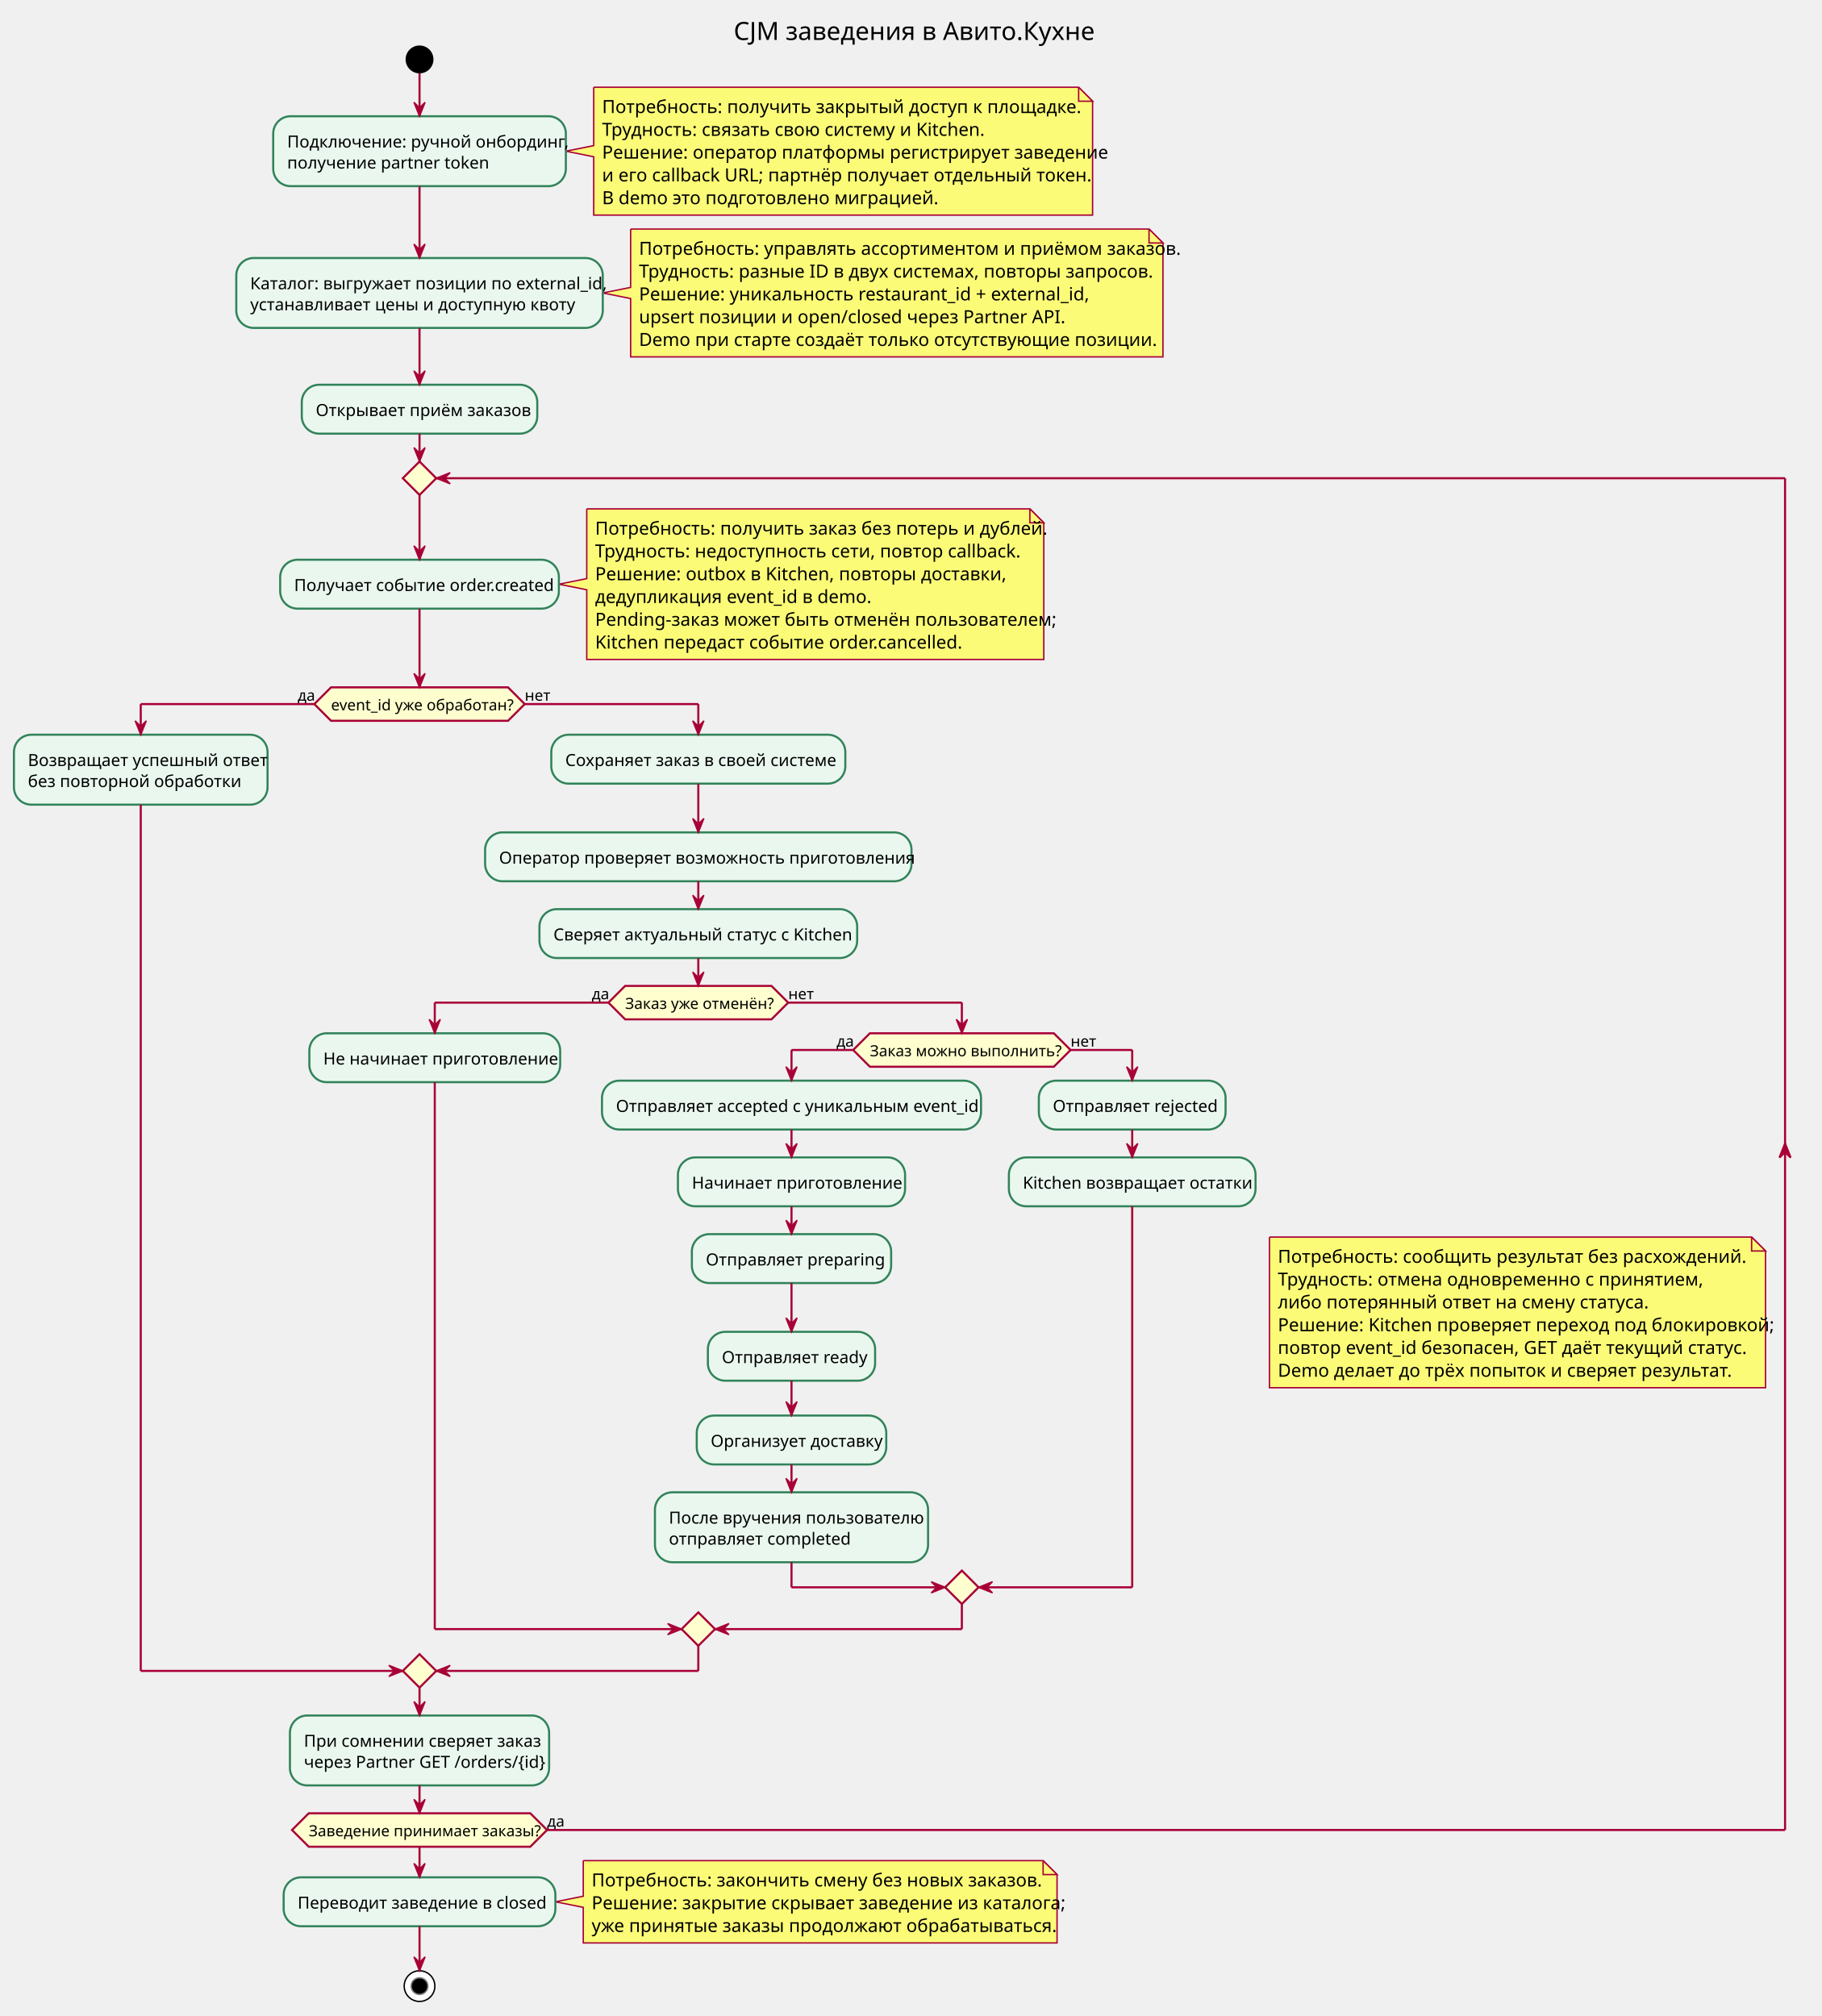
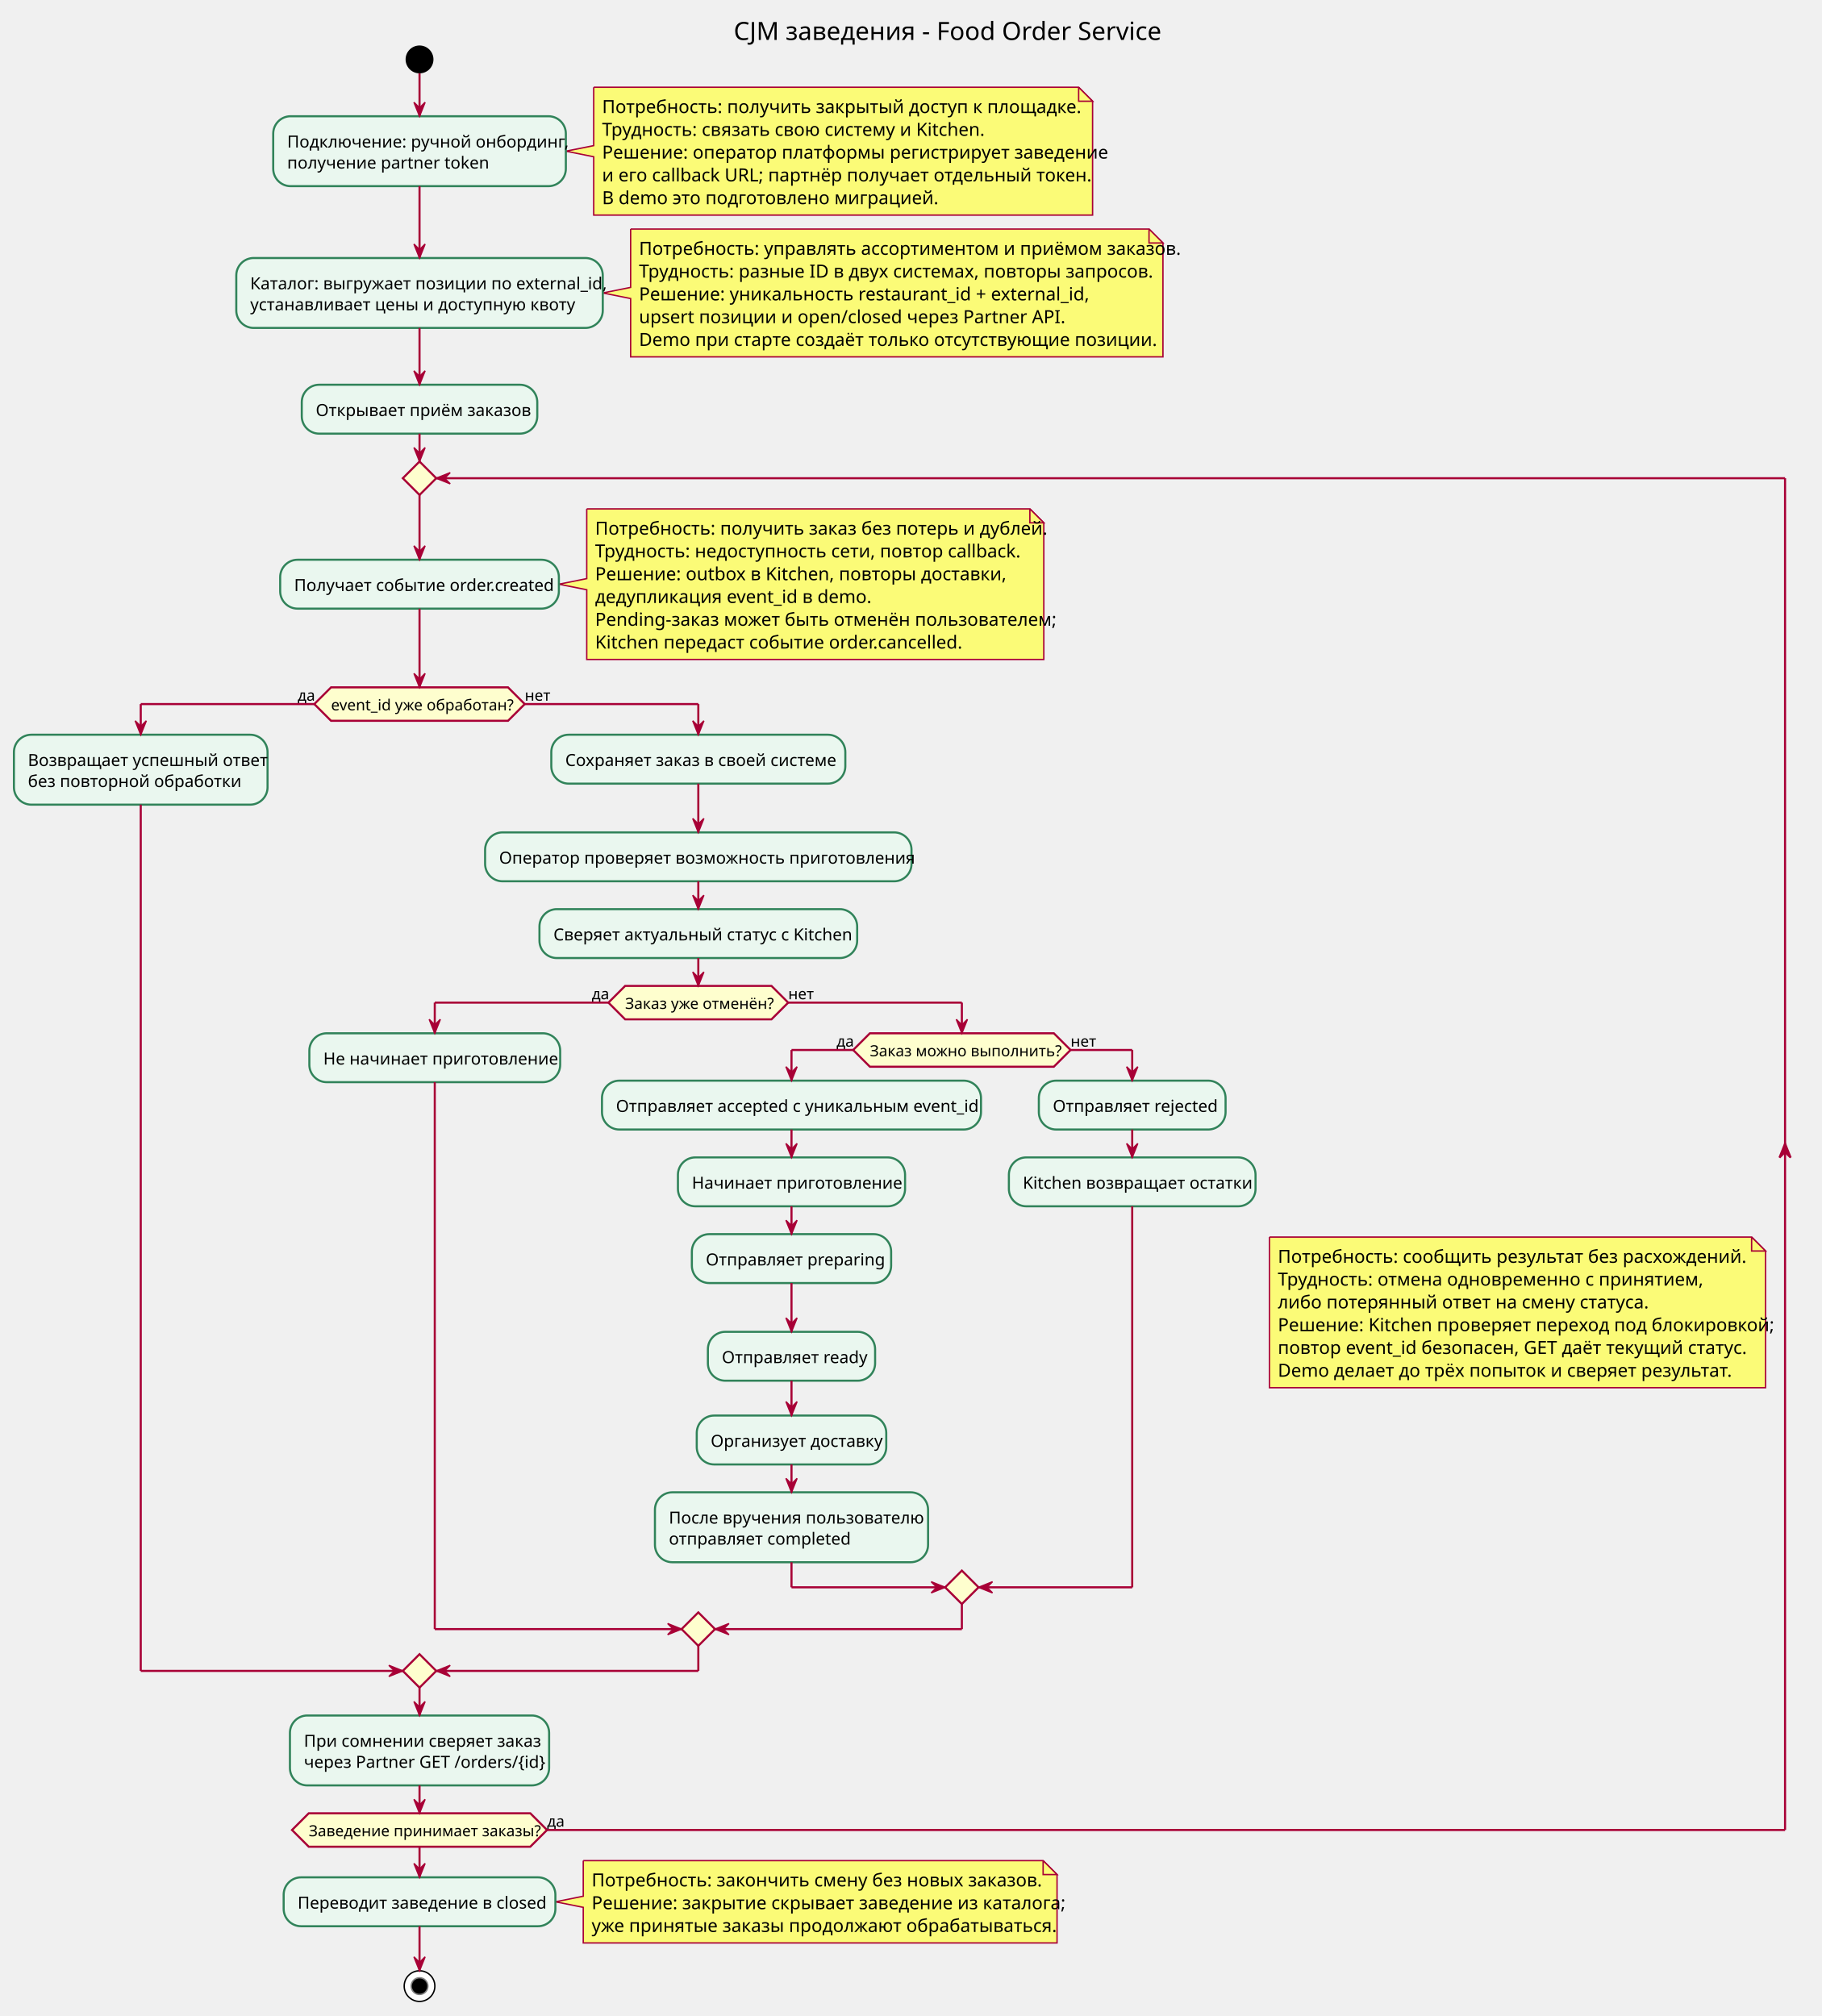
<svg xmlns="http://www.w3.org/2000/svg" contentScriptType="application/ecmascript" contentStyleType="text/css" height="1447px" preserveAspectRatio="none" style="width:1307px;height:1447px;" version="1.1" viewBox="0 0 1307 1447" width="1307px" zoomAndPan="magnify">
  <defs />
  <g>
-     <text fill="#000000" font-family="sans-serif" font-size="18" lengthAdjust="spacingAndGlyphs" textLength="252" x="526.5" y="28.686">CJM заведения в Авито.Кухне</text>
+     <text fill="#000000" font-family="sans-serif" font-size="18" lengthAdjust="spacingAndGlyphs" textLength="252" x="526.5" y="28.686">CJM заведения - Food Order Service</text>
    <ellipse cx="301.062" cy="42.641" fill="#000000" rx="10" ry="10" style="stroke: none; stroke-width: 1.0;" />
    <path d="M426.062,62.641 L426.062,104.519 L406.062,108.519 L426.062,112.519 L426.062,154.398 A0,0 0 0 0 426.062,154.398 L784.062,154.398 A0,0 0 0 0 784.062,154.398 L784.062,72.641 L774.062,62.641 L426.062,62.641 A0,0 0 0 0 426.062,62.641 " fill="#FBFB77" style="stroke: #A80036; stroke-width: 1.0;" />
    <path d="M774.062,62.641 L774.062,72.641 L784.062,72.641 L774.062,62.641 " fill="#FBFB77" style="stroke: #A80036; stroke-width: 1.0;" />
    <text fill="#000000" font-family="sans-serif" font-size="13" lengthAdjust="spacingAndGlyphs" textLength="321" x="432.062" y="81.136">Потребность: получить закрытый доступ к площадке.</text>
    <text fill="#000000" font-family="sans-serif" font-size="13" lengthAdjust="spacingAndGlyphs" textLength="267" x="432.062" y="97.487">Трудность: связать свою систему и Kitchen.</text>
    <text fill="#000000" font-family="sans-serif" font-size="13" lengthAdjust="spacingAndGlyphs" textLength="337" x="432.062" y="113.839">Решение: оператор платформы регистрирует заведение</text>
    <text fill="#000000" font-family="sans-serif" font-size="13" lengthAdjust="spacingAndGlyphs" textLength="332" x="432.062" y="130.19">и его callback URL; партнёр получает отдельный токен.</text>
    <text fill="#000000" font-family="sans-serif" font-size="13" lengthAdjust="spacingAndGlyphs" textLength="224" x="432.062" y="146.542">В demo это подготовлено миграцией.</text>
    <rect fill="#EAF7EF" height="50.188" rx="12.5" ry="12.5" style="stroke: #31835A; stroke-width: 1.5;" width="210" x="196.062" y="83.426" />
    <text fill="#000000" font-family="sans-serif" font-size="12" lengthAdjust="spacingAndGlyphs" textLength="190" x="206.062" y="105.883">Подключение: ручной онбординг,</text>
    <text fill="#000000" font-family="sans-serif" font-size="12" lengthAdjust="spacingAndGlyphs" textLength="135" x="206.062" y="120.977">получение partner token</text>
    <path d="M452.562,164.398 L452.562,206.277 L432.562,210.277 L452.562,214.277 L452.562,256.156 A0,0 0 0 0 452.562,256.156 L834.562,256.156 A0,0 0 0 0 834.562,256.156 L834.562,174.398 L824.562,164.398 L452.562,164.398 A0,0 0 0 0 452.562,164.398 " fill="#FBFB77" style="stroke: #A80036; stroke-width: 1.0;" />
    <path d="M824.562,164.398 L824.562,174.398 L834.562,174.398 L824.562,164.398 " fill="#FBFB77" style="stroke: #A80036; stroke-width: 1.0;" />
    <text fill="#000000" font-family="sans-serif" font-size="13" lengthAdjust="spacingAndGlyphs" textLength="361" x="458.562" y="182.894">Потребность: управлять ассортиментом и приёмом заказов.</text>
    <text fill="#000000" font-family="sans-serif" font-size="13" lengthAdjust="spacingAndGlyphs" textLength="353" x="458.562" y="199.245">Трудность: разные ID в двух системах, повторы запросов.</text>
    <text fill="#000000" font-family="sans-serif" font-size="13" lengthAdjust="spacingAndGlyphs" textLength="306" x="458.562" y="215.597">Решение: уникальность restaurant_id + external_id,</text>
    <text fill="#000000" font-family="sans-serif" font-size="13" lengthAdjust="spacingAndGlyphs" textLength="286" x="458.562" y="231.948">upsert позиции и open/closed через Partner API.</text>
    <text fill="#000000" font-family="sans-serif" font-size="13" lengthAdjust="spacingAndGlyphs" textLength="348" x="458.562" y="248.3">Demo при старте создаёт только отсутствующие позиции.</text>
    <rect fill="#EAF7EF" height="50.188" rx="12.5" ry="12.5" style="stroke: #31835A; stroke-width: 1.5;" width="263" x="169.562" y="185.184" />
    <text fill="#000000" font-family="sans-serif" font-size="12" lengthAdjust="spacingAndGlyphs" textLength="243" x="179.562" y="207.641">Каталог: выгружает позиции по external_id,</text>
    <text fill="#000000" font-family="sans-serif" font-size="12" lengthAdjust="spacingAndGlyphs" textLength="218" x="179.562" y="222.734">устанавливает цены и доступную квоту</text>
    <rect fill="#EAF7EF" height="35.094" rx="12.5" ry="12.5" style="stroke: #31835A; stroke-width: 1.5;" width="169" x="216.562" y="276.156" />
    <text fill="#000000" font-family="sans-serif" font-size="12" lengthAdjust="spacingAndGlyphs" textLength="149" x="226.562" y="298.613">Открывает приём заказов</text>
    <path d="M421.062,365.25 L421.062,415.305 L401.062,419.305 L421.062,423.305 L421.062,473.359 A0,0 0 0 0 421.062,473.359 L749.062,473.359 A0,0 0 0 0 749.062,473.359 L749.062,375.25 L739.062,365.25 L421.062,365.25 A0,0 0 0 0 421.062,365.25 " fill="#FBFB77" style="stroke: #A80036; stroke-width: 1.0;" />
    <path d="M739.062,365.25 L739.062,375.25 L749.062,375.25 L739.062,365.25 " fill="#FBFB77" style="stroke: #A80036; stroke-width: 1.0;" />
    <text fill="#000000" font-family="sans-serif" font-size="13" lengthAdjust="spacingAndGlyphs" textLength="303" x="427.062" y="383.745">Потребность: получить заказ без потерь и дублей.</text>
    <text fill="#000000" font-family="sans-serif" font-size="13" lengthAdjust="spacingAndGlyphs" textLength="292" x="427.062" y="400.097">Трудность: недоступность сети, повтор callback.</text>
    <text fill="#000000" font-family="sans-serif" font-size="13" lengthAdjust="spacingAndGlyphs" textLength="280" x="427.062" y="416.448">Решение: outbox в Kitchen, повторы доставки,</text>
    <text fill="#000000" font-family="sans-serif" font-size="13" lengthAdjust="spacingAndGlyphs" textLength="187" x="427.062" y="432.8">дедупликация event_id в demo.</text>
    <text fill="#000000" font-family="sans-serif" font-size="13" lengthAdjust="spacingAndGlyphs" textLength="307" x="427.062" y="449.151">Pending-заказ может быть отменён пользователем;</text>
    <text fill="#000000" font-family="sans-serif" font-size="13" lengthAdjust="spacingAndGlyphs" textLength="252" x="427.062" y="465.503">Kitchen передаст событие order.cancelled.</text>
    <rect fill="#EAF7EF" height="35.094" rx="12.5" ry="12.5" style="stroke: #31835A; stroke-width: 1.5;" width="200" x="201.062" y="401.758" />
    <text fill="#000000" font-family="sans-serif" font-size="12" lengthAdjust="spacingAndGlyphs" textLength="180" x="211.062" y="424.215">Получает событие order.created</text>
    <polygon fill="#FEFECE" points="237.562,493.359,364.562,493.359,376.562,505.359,364.562,517.359,237.562,517.359,225.562,505.359,237.562,493.359" style="stroke: #A80036; stroke-width: 1.5;" />
    <text fill="#000000" font-family="sans-serif" font-size="11" lengthAdjust="spacingAndGlyphs" textLength="127" x="237.562" y="509.86">event_id уже обработан?</text>
    <text fill="#000000" font-family="sans-serif" font-size="11" lengthAdjust="spacingAndGlyphs" textLength="12" x="213.562" y="502.942">да</text>
    <text fill="#000000" font-family="sans-serif" font-size="11" lengthAdjust="spacingAndGlyphs" textLength="18" x="376.562" y="502.942">нет</text>
    <rect fill="#EAF7EF" height="50.188" rx="12.5" ry="12.5" style="stroke: #31835A; stroke-width: 1.5;" width="182" x="10" y="527.359" />
    <text fill="#000000" font-family="sans-serif" font-size="12" lengthAdjust="spacingAndGlyphs" textLength="162" x="20" y="549.816">Возвращает успешный ответ</text>
    <text fill="#000000" font-family="sans-serif" font-size="12" lengthAdjust="spacingAndGlyphs" textLength="146" x="20" y="564.91">без повторной обработки</text>
    <rect fill="#EAF7EF" height="35.094" rx="12.5" ry="12.5" style="stroke: #31835A; stroke-width: 1.5;" width="211" x="395.625" y="527.359" />
    <text fill="#000000" font-family="sans-serif" font-size="12" lengthAdjust="spacingAndGlyphs" textLength="191" x="405.625" y="549.816">Сохраняет заказ в своей системе</text>
    <rect fill="#EAF7EF" height="35.094" rx="12.5" ry="12.5" style="stroke: #31835A; stroke-width: 1.5;" width="306" x="348.125" y="597.453" />
    <text fill="#000000" font-family="sans-serif" font-size="12" lengthAdjust="spacingAndGlyphs" textLength="286" x="358.125" y="619.91">Оператор проверяет возможность приготовления</text>
    <rect fill="#EAF7EF" height="35.094" rx="12.5" ry="12.5" style="stroke: #31835A; stroke-width: 1.5;" width="228" x="387.125" y="652.547" />
    <text fill="#000000" font-family="sans-serif" font-size="12" lengthAdjust="spacingAndGlyphs" textLength="208" x="397.125" y="675.004">Сверяет актуальный статус с Kitchen</text>
    <path d="M911,887.914 L911,996.023 L1267,996.023 L1267,897.914 L1257,887.914 L911,887.914 " fill="#FBFB77" style="stroke: #A80036; stroke-width: 1.0;" />
    <path d="M1257,887.914 L1257,897.914 L1267,897.914 L1257,887.914 " fill="#FBFB77" style="stroke: #A80036; stroke-width: 1.0;" />
    <text fill="#000000" font-family="sans-serif" font-size="13" lengthAdjust="spacingAndGlyphs" textLength="316" x="917" y="906.409">Потребность: сообщить результат без расхождений.</text>
    <text fill="#000000" font-family="sans-serif" font-size="13" lengthAdjust="spacingAndGlyphs" textLength="285" x="917" y="922.761">Трудность: отмена одновременно с принятием,</text>
    <text fill="#000000" font-family="sans-serif" font-size="13" lengthAdjust="spacingAndGlyphs" textLength="249" x="917" y="939.112">либо потерянный ответ на смену статуса.</text>
    <text fill="#000000" font-family="sans-serif" font-size="13" lengthAdjust="spacingAndGlyphs" textLength="335" x="917" y="955.464">Решение: Kitchen проверяет переход под блокировкой;</text>
    <text fill="#000000" font-family="sans-serif" font-size="13" lengthAdjust="spacingAndGlyphs" textLength="323" x="917" y="971.815">повтор event_id безопасен, GET даёт текущий статус.</text>
    <text fill="#000000" font-family="sans-serif" font-size="13" lengthAdjust="spacingAndGlyphs" textLength="308" x="917" y="988.167">Demo делает до трёх попыток и сверяет результат.</text>
    <polygon fill="#FEFECE" points="448.625,707.641,553.625,707.641,565.625,719.641,553.625,731.641,448.625,731.641,436.625,719.641,448.625,707.641" style="stroke: #A80036; stroke-width: 1.5;" />
    <text fill="#000000" font-family="sans-serif" font-size="11" lengthAdjust="spacingAndGlyphs" textLength="105" x="448.625" y="724.142">Заказ уже отменён?</text>
    <text fill="#000000" font-family="sans-serif" font-size="11" lengthAdjust="spacingAndGlyphs" textLength="12" x="424.625" y="717.224">да</text>
    <text fill="#000000" font-family="sans-serif" font-size="11" lengthAdjust="spacingAndGlyphs" textLength="18" x="565.625" y="717.224">нет</text>
    <rect fill="#EAF7EF" height="35.094" rx="12.5" ry="12.5" style="stroke: #31835A; stroke-width: 1.5;" width="180" x="222" y="741.641" />
    <text fill="#000000" font-family="sans-serif" font-size="12" lengthAdjust="spacingAndGlyphs" textLength="160" x="232" y="764.098">Не начинает приготовление</text>
    <polygon fill="#FEFECE" points="624.25,741.641,756.25,741.641,768.25,753.641,756.25,765.641,624.25,765.641,612.25,753.641,624.25,741.641" style="stroke: #A80036; stroke-width: 1.5;" />
    <text fill="#000000" font-family="sans-serif" font-size="11" lengthAdjust="spacingAndGlyphs" textLength="132" x="624.25" y="758.142">Заказ можно выполнить?</text>
    <text fill="#000000" font-family="sans-serif" font-size="11" lengthAdjust="spacingAndGlyphs" textLength="12" x="600.25" y="751.224">да</text>
    <text fill="#000000" font-family="sans-serif" font-size="11" lengthAdjust="spacingAndGlyphs" textLength="18" x="768.25" y="751.224">нет</text>
    <rect fill="#EAF7EF" height="35.094" rx="12.5" ry="12.5" style="stroke: #31835A; stroke-width: 1.5;" width="272" x="432" y="775.641" />
    <text fill="#000000" font-family="sans-serif" font-size="12" lengthAdjust="spacingAndGlyphs" textLength="252" x="442" y="798.098">Отправляет accepted с уникальным event_id</text>
    <rect fill="#EAF7EF" height="35.094" rx="12.5" ry="12.5" style="stroke: #31835A; stroke-width: 1.5;" width="163" x="486.5" y="830.734" />
    <text fill="#000000" font-family="sans-serif" font-size="12" lengthAdjust="spacingAndGlyphs" textLength="143" x="496.5" y="853.191">Начинает приготовление</text>
    <rect fill="#EAF7EF" height="35.094" rx="12.5" ry="12.5" style="stroke: #31835A; stroke-width: 1.5;" width="143" x="496.5" y="885.828" />
    <text fill="#000000" font-family="sans-serif" font-size="12" lengthAdjust="spacingAndGlyphs" textLength="123" x="506.5" y="908.285">Отправляет preparing</text>
    <rect fill="#EAF7EF" height="35.094" rx="12.5" ry="12.5" style="stroke: #31835A; stroke-width: 1.5;" width="120" x="508" y="955.922" />
    <text fill="#000000" font-family="sans-serif" font-size="12" lengthAdjust="spacingAndGlyphs" textLength="100" x="518" y="978.379">Отправляет ready</text>
    <rect fill="#EAF7EF" height="35.094" rx="12.5" ry="12.5" style="stroke: #31835A; stroke-width: 1.5;" width="136" x="500" y="1016.023" />
    <text fill="#000000" font-family="sans-serif" font-size="12" lengthAdjust="spacingAndGlyphs" textLength="116" x="510" y="1038.48">Организует доставку</text>
    <rect fill="#EAF7EF" height="50.188" rx="12.5" ry="12.5" style="stroke: #31835A; stroke-width: 1.5;" width="196" x="470" y="1071.117" />
    <text fill="#000000" font-family="sans-serif" font-size="12" lengthAdjust="spacingAndGlyphs" textLength="176" x="480" y="1093.574">После вручения пользователю</text>
    <text fill="#000000" font-family="sans-serif" font-size="12" lengthAdjust="spacingAndGlyphs" textLength="126" x="480" y="1108.668">отправляет completed</text>
    <rect fill="#EAF7EF" height="35.094" rx="12.5" ry="12.5" style="stroke: #31835A; stroke-width: 1.5;" width="134" x="745.5" y="775.641" />
    <text fill="#000000" font-family="sans-serif" font-size="12" lengthAdjust="spacingAndGlyphs" textLength="114" x="755.5" y="798.098">Отправляет rejected</text>
    <rect fill="#EAF7EF" height="35.094" rx="12.5" ry="12.5" style="stroke: #31835A; stroke-width: 1.5;" width="177" x="724" y="830.734" />
    <text fill="#000000" font-family="sans-serif" font-size="12" lengthAdjust="spacingAndGlyphs" textLength="157" x="734" y="853.191">Kitchen возвращает остатки</text>
    <polygon fill="#FEFECE" points="690.25,1127.305,702.25,1139.305,690.25,1151.305,678.25,1139.305,690.25,1127.305" style="stroke: #A80036; stroke-width: 1.5;" />
    <polygon fill="#FEFECE" points="501.125,1157.305,513.125,1169.305,501.125,1181.305,489.125,1169.305,501.125,1157.305" style="stroke: #A80036; stroke-width: 1.5;" />
    <polygon fill="#FEFECE" points="301.062,1187.305,313.062,1199.305,301.062,1211.305,289.062,1199.305,301.062,1187.305" style="stroke: #A80036; stroke-width: 1.5;" />
    <rect fill="#EAF7EF" height="50.188" rx="12.5" ry="12.5" style="stroke: #31835A; stroke-width: 1.5;" width="186" x="208.062" y="1231.305" />
    <text fill="#000000" font-family="sans-serif" font-size="12" lengthAdjust="spacingAndGlyphs" textLength="166" x="218.062" y="1253.762">При сомнении сверяет заказ</text>
    <text fill="#000000" font-family="sans-serif" font-size="12" lengthAdjust="spacingAndGlyphs" textLength="166" x="218.062" y="1268.855">через Partner GET /orders/{id}</text>
    <polygon fill="#FEFECE" points="301.062,331.25,313.062,343.25,301.062,355.25,289.062,343.25,301.062,331.25" style="stroke: #A80036; stroke-width: 1.5;" />
    <polygon fill="#FEFECE" points="221.562,1301.492,380.562,1301.492,392.562,1313.492,380.562,1325.492,221.562,1325.492,209.562,1313.492,221.562,1301.492" style="stroke: #A80036; stroke-width: 1.5;" />
    <text fill="#000000" font-family="sans-serif" font-size="11" lengthAdjust="spacingAndGlyphs" textLength="159" x="221.562" y="1317.993">Заведение принимает заказы?</text>
    <text fill="#000000" font-family="sans-serif" font-size="11" lengthAdjust="spacingAndGlyphs" textLength="12" x="392.562" y="1311.075">да</text>
    <path d="M418.562,1335.492 L418.562,1361.02 L398.562,1365.02 L418.562,1369.02 L418.562,1394.547 A0,0 0 0 0 418.562,1394.547 L758.562,1394.547 A0,0 0 0 0 758.562,1394.547 L758.562,1345.492 L748.562,1335.492 L418.562,1335.492 A0,0 0 0 0 418.562,1335.492 " fill="#FBFB77" style="stroke: #A80036; stroke-width: 1.0;" />
    <path d="M748.562,1335.492 L748.562,1345.492 L758.562,1345.492 L748.562,1335.492 " fill="#FBFB77" style="stroke: #A80036; stroke-width: 1.0;" />
    <text fill="#000000" font-family="sans-serif" font-size="13" lengthAdjust="spacingAndGlyphs" textLength="302" x="424.562" y="1353.987">Потребность: закончить смену без новых заказов.</text>
    <text fill="#000000" font-family="sans-serif" font-size="13" lengthAdjust="spacingAndGlyphs" textLength="319" x="424.562" y="1370.339">Решение: закрытие скрывает заведение из каталога;</text>
    <text fill="#000000" font-family="sans-serif" font-size="13" lengthAdjust="spacingAndGlyphs" textLength="310" x="424.562" y="1386.69">уже принятые заказы продолжают обрабатываться.</text>
    <rect fill="#EAF7EF" height="35.094" rx="12.5" ry="12.5" style="stroke: #31835A; stroke-width: 1.5;" width="195" x="203.562" y="1347.473" />
    <text fill="#000000" font-family="sans-serif" font-size="12" lengthAdjust="spacingAndGlyphs" textLength="175" x="213.562" y="1369.93">Переводит заведение в closed</text>
    <ellipse cx="301.062" cy="1425.547" fill="#FFFFFF" rx="11" ry="11" style="stroke: #000000; stroke-width: 1.0;" />
    <ellipse cx="301.062" cy="1425.547" fill="#000000" rx="6" ry="6" style="stroke: #7F7F7F; stroke-width: 1.0;" />
    <line style="stroke: #A80036; stroke-width: 1.5;" x1="301.062" x2="301.062" y1="52.641" y2="83.426" />
    <polygon fill="#A80036" points="297.062,73.426,301.062,83.426,305.062,73.426,301.062,77.426" style="stroke: #A80036; stroke-width: 1.0;" />
    <line style="stroke: #A80036; stroke-width: 1.5;" x1="301.062" x2="301.062" y1="133.613" y2="185.184" />
    <polygon fill="#A80036" points="297.062,175.184,301.062,185.184,305.062,175.184,301.062,179.184" style="stroke: #A80036; stroke-width: 1.0;" />
    <line style="stroke: #A80036; stroke-width: 1.5;" x1="301.062" x2="301.062" y1="235.371" y2="276.156" />
    <polygon fill="#A80036" points="297.062,266.156,301.062,276.156,305.062,266.156,301.062,270.156" style="stroke: #A80036; stroke-width: 1.0;" />
    <line style="stroke: #A80036; stroke-width: 1.5;" x1="501.125" x2="501.125" y1="562.453" y2="597.453" />
    <polygon fill="#A80036" points="497.125,587.453,501.125,597.453,505.125,587.453,501.125,591.453" style="stroke: #A80036; stroke-width: 1.0;" />
    <line style="stroke: #A80036; stroke-width: 1.5;" x1="501.125" x2="501.125" y1="632.547" y2="652.547" />
    <polygon fill="#A80036" points="497.125,642.547,501.125,652.547,505.125,642.547,501.125,646.547" style="stroke: #A80036; stroke-width: 1.0;" />
    <line style="stroke: #A80036; stroke-width: 1.5;" x1="568" x2="568" y1="810.734" y2="830.734" />
    <polygon fill="#A80036" points="564,820.734,568,830.734,572,820.734,568,824.734" style="stroke: #A80036; stroke-width: 1.0;" />
    <line style="stroke: #A80036; stroke-width: 1.5;" x1="568" x2="568" y1="865.828" y2="885.828" />
    <polygon fill="#A80036" points="564,875.828,568,885.828,572,875.828,568,879.828" style="stroke: #A80036; stroke-width: 1.0;" />
    <line style="stroke: #A80036; stroke-width: 1.5;" x1="568" x2="568" y1="920.922" y2="955.922" />
    <polygon fill="#A80036" points="564,945.922,568,955.922,572,945.922,568,949.922" style="stroke: #A80036; stroke-width: 1.0;" />
    <line style="stroke: #A80036; stroke-width: 1.5;" x1="568" x2="568" y1="991.016" y2="1016.023" />
    <polygon fill="#A80036" points="564,1006.023,568,1016.023,572,1006.023,568,1010.023" style="stroke: #A80036; stroke-width: 1.0;" />
    <line style="stroke: #A80036; stroke-width: 1.5;" x1="568" x2="568" y1="1051.117" y2="1071.117" />
    <polygon fill="#A80036" points="564,1061.117,568,1071.117,572,1061.117,568,1065.117" style="stroke: #A80036; stroke-width: 1.0;" />
    <line style="stroke: #A80036; stroke-width: 1.5;" x1="812.5" x2="812.5" y1="810.734" y2="830.734" />
    <polygon fill="#A80036" points="808.5,820.734,812.5,830.734,816.5,820.734,812.5,824.734" style="stroke: #A80036; stroke-width: 1.0;" />
    <line style="stroke: #A80036; stroke-width: 1.5;" x1="612.25" x2="568" y1="753.641" y2="753.641" />
    <line style="stroke: #A80036; stroke-width: 1.5;" x1="568" x2="568" y1="753.641" y2="775.641" />
    <polygon fill="#A80036" points="564,765.641,568,775.641,572,765.641,568,769.641" style="stroke: #A80036; stroke-width: 1.0;" />
    <line style="stroke: #A80036; stroke-width: 1.5;" x1="768.25" x2="812.5" y1="753.641" y2="753.641" />
    <line style="stroke: #A80036; stroke-width: 1.5;" x1="812.5" x2="812.5" y1="753.641" y2="775.641" />
    <polygon fill="#A80036" points="808.5,765.641,812.5,775.641,816.5,765.641,812.5,769.641" style="stroke: #A80036; stroke-width: 1.0;" />
    <line style="stroke: #A80036; stroke-width: 1.5;" x1="568" x2="568" y1="1121.305" y2="1139.305" />
    <line style="stroke: #A80036; stroke-width: 1.5;" x1="568" x2="678.25" y1="1139.305" y2="1139.305" />
    <polygon fill="#A80036" points="668.25,1135.305,678.25,1139.305,668.25,1143.305,672.25,1139.305" style="stroke: #A80036; stroke-width: 1.0;" />
    <line style="stroke: #A80036; stroke-width: 1.5;" x1="812.5" x2="812.5" y1="865.828" y2="1139.305" />
    <line style="stroke: #A80036; stroke-width: 1.5;" x1="812.5" x2="702.25" y1="1139.305" y2="1139.305" />
    <polygon fill="#A80036" points="712.25,1135.305,702.25,1139.305,712.25,1143.305,708.25,1139.305" style="stroke: #A80036; stroke-width: 1.0;" />
    <line style="stroke: #A80036; stroke-width: 1.5;" x1="436.625" x2="312" y1="719.641" y2="719.641" />
    <line style="stroke: #A80036; stroke-width: 1.5;" x1="312" x2="312" y1="719.641" y2="741.641" />
    <polygon fill="#A80036" points="308,731.641,312,741.641,316,731.641,312,735.641" style="stroke: #A80036; stroke-width: 1.0;" />
    <line style="stroke: #A80036; stroke-width: 1.5;" x1="565.625" x2="690.25" y1="719.641" y2="719.641" />
    <line style="stroke: #A80036; stroke-width: 1.5;" x1="690.25" x2="690.25" y1="719.641" y2="741.641" />
    <polygon fill="#A80036" points="686.25,731.641,690.25,741.641,694.25,731.641,690.25,735.641" style="stroke: #A80036; stroke-width: 1.0;" />
    <line style="stroke: #A80036; stroke-width: 1.5;" x1="312" x2="312" y1="776.734" y2="1169.305" />
    <line style="stroke: #A80036; stroke-width: 1.5;" x1="312" x2="489.125" y1="1169.305" y2="1169.305" />
    <polygon fill="#A80036" points="479.125,1165.305,489.125,1169.305,479.125,1173.305,483.125,1169.305" style="stroke: #A80036; stroke-width: 1.0;" />
    <line style="stroke: #A80036; stroke-width: 1.5;" x1="690.25" x2="690.25" y1="1151.305" y2="1169.305" />
    <line style="stroke: #A80036; stroke-width: 1.5;" x1="690.25" x2="513.125" y1="1169.305" y2="1169.305" />
    <polygon fill="#A80036" points="523.125,1165.305,513.125,1169.305,523.125,1173.305,519.125,1169.305" style="stroke: #A80036; stroke-width: 1.0;" />
    <line style="stroke: #A80036; stroke-width: 1.5;" x1="501.125" x2="501.125" y1="687.641" y2="707.641" />
    <polygon fill="#A80036" points="497.125,697.641,501.125,707.641,505.125,697.641,501.125,701.641" style="stroke: #A80036; stroke-width: 1.0;" />
    <line style="stroke: #A80036; stroke-width: 1.5;" x1="225.562" x2="101" y1="505.359" y2="505.359" />
    <line style="stroke: #A80036; stroke-width: 1.5;" x1="101" x2="101" y1="505.359" y2="527.359" />
    <polygon fill="#A80036" points="97,517.359,101,527.359,105,517.359,101,521.359" style="stroke: #A80036; stroke-width: 1.0;" />
    <line style="stroke: #A80036; stroke-width: 1.5;" x1="376.562" x2="501.125" y1="505.359" y2="505.359" />
    <line style="stroke: #A80036; stroke-width: 1.5;" x1="501.125" x2="501.125" y1="505.359" y2="527.359" />
    <polygon fill="#A80036" points="497.125,517.359,501.125,527.359,505.125,517.359,501.125,521.359" style="stroke: #A80036; stroke-width: 1.0;" />
    <line style="stroke: #A80036; stroke-width: 1.5;" x1="101" x2="101" y1="577.547" y2="1199.305" />
    <line style="stroke: #A80036; stroke-width: 1.5;" x1="101" x2="289.062" y1="1199.305" y2="1199.305" />
    <polygon fill="#A80036" points="279.062,1195.305,289.062,1199.305,279.062,1203.305,283.062,1199.305" style="stroke: #A80036; stroke-width: 1.0;" />
    <line style="stroke: #A80036; stroke-width: 1.5;" x1="501.125" x2="501.125" y1="1181.305" y2="1199.305" />
    <line style="stroke: #A80036; stroke-width: 1.5;" x1="501.125" x2="313.062" y1="1199.305" y2="1199.305" />
    <polygon fill="#A80036" points="323.062,1195.305,313.062,1199.305,323.062,1203.305,319.062,1199.305" style="stroke: #A80036; stroke-width: 1.0;" />
    <line style="stroke: #A80036; stroke-width: 1.5;" x1="301.062" x2="301.062" y1="436.852" y2="493.359" />
    <polygon fill="#A80036" points="297.062,483.359,301.062,493.359,305.062,483.359,301.062,487.359" style="stroke: #A80036; stroke-width: 1.0;" />
    <line style="stroke: #A80036; stroke-width: 1.5;" x1="301.062" x2="301.062" y1="1211.305" y2="1231.305" />
    <polygon fill="#A80036" points="297.062,1221.305,301.062,1231.305,305.062,1221.305,301.062,1225.305" style="stroke: #A80036; stroke-width: 1.0;" />
    <line style="stroke: #A80036; stroke-width: 1.5;" x1="301.062" x2="301.062" y1="355.25" y2="401.758" />
    <polygon fill="#A80036" points="297.062,391.758,301.062,401.758,305.062,391.758,301.062,395.758" style="stroke: #A80036; stroke-width: 1.0;" />
    <line style="stroke: #A80036; stroke-width: 1.5;" x1="392.562" x2="1281" y1="1313.492" y2="1313.492" />
    <polygon fill="#A80036" points="1277,830.867,1281,820.867,1285,830.867,1281,826.867" style="stroke: #A80036; stroke-width: 1.5;" />
    <line style="stroke: #A80036; stroke-width: 1.5;" x1="1281" x2="1281" y1="343.25" y2="1313.492" />
    <line style="stroke: #A80036; stroke-width: 1.5;" x1="1281" x2="313.062" y1="343.25" y2="343.25" />
    <polygon fill="#A80036" points="323.062,339.25,313.062,343.25,323.062,347.25,319.062,343.25" style="stroke: #A80036; stroke-width: 1.0;" />
    <line style="stroke: #A80036; stroke-width: 1.5;" x1="301.062" x2="301.062" y1="1281.492" y2="1301.492" />
    <polygon fill="#A80036" points="297.062,1291.492,301.062,1301.492,305.062,1291.492,301.062,1295.492" style="stroke: #A80036; stroke-width: 1.0;" />
    <line style="stroke: #A80036; stroke-width: 1.5;" x1="301.062" x2="301.062" y1="311.25" y2="331.25" />
    <polygon fill="#A80036" points="297.062,321.25,301.062,331.25,305.062,321.25,301.062,325.25" style="stroke: #A80036; stroke-width: 1.0;" />
    <line style="stroke: #A80036; stroke-width: 1.5;" x1="301.062" x2="301.062" y1="1325.492" y2="1347.473" />
    <polygon fill="#A80036" points="297.062,1337.473,301.062,1347.473,305.062,1337.473,301.062,1341.473" style="stroke: #A80036; stroke-width: 1.0;" />
    <line style="stroke: #A80036; stroke-width: 1.5;" x1="301.062" x2="301.062" y1="1382.566" y2="1414.547" />
    <polygon fill="#A80036" points="297.062,1404.547,301.062,1414.547,305.062,1404.547,301.062,1408.547" style="stroke: #A80036; stroke-width: 1.0;" />
  </g>
</svg>
